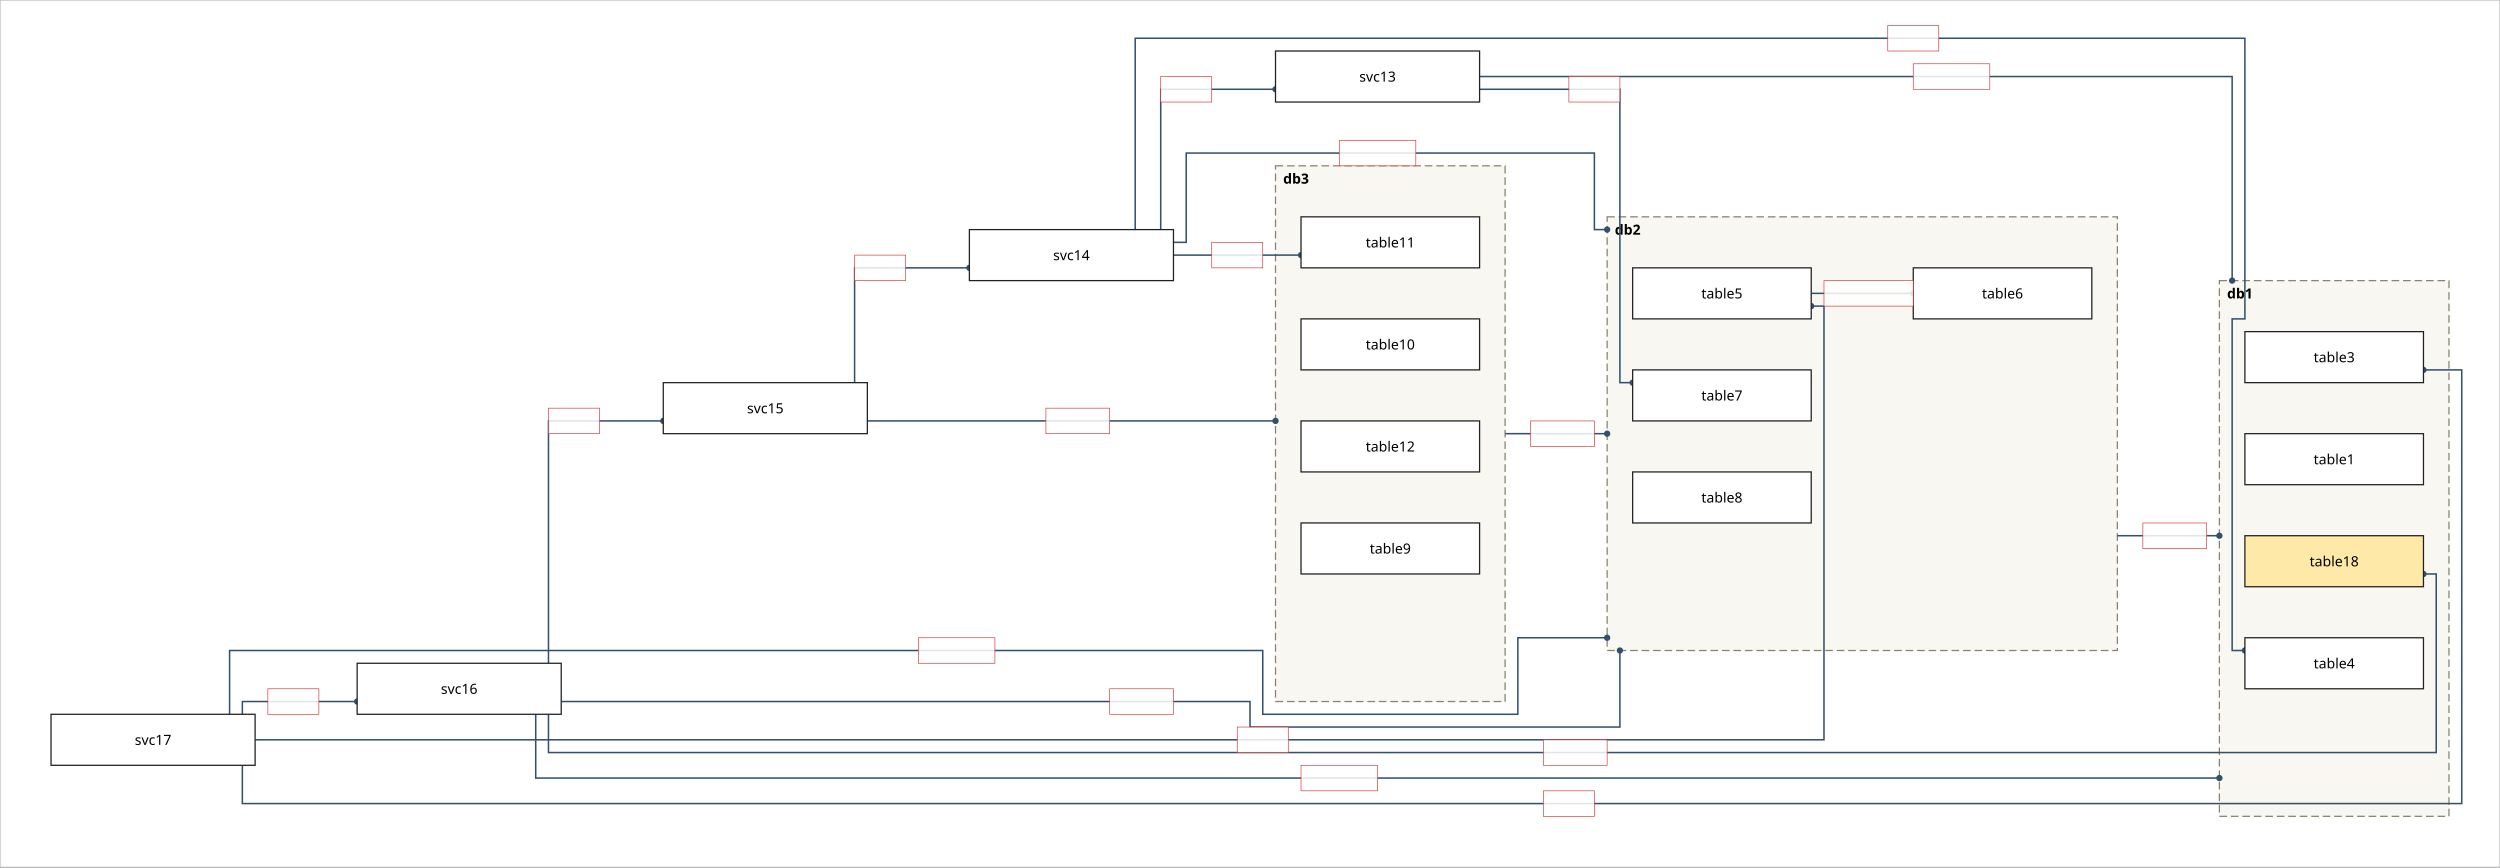
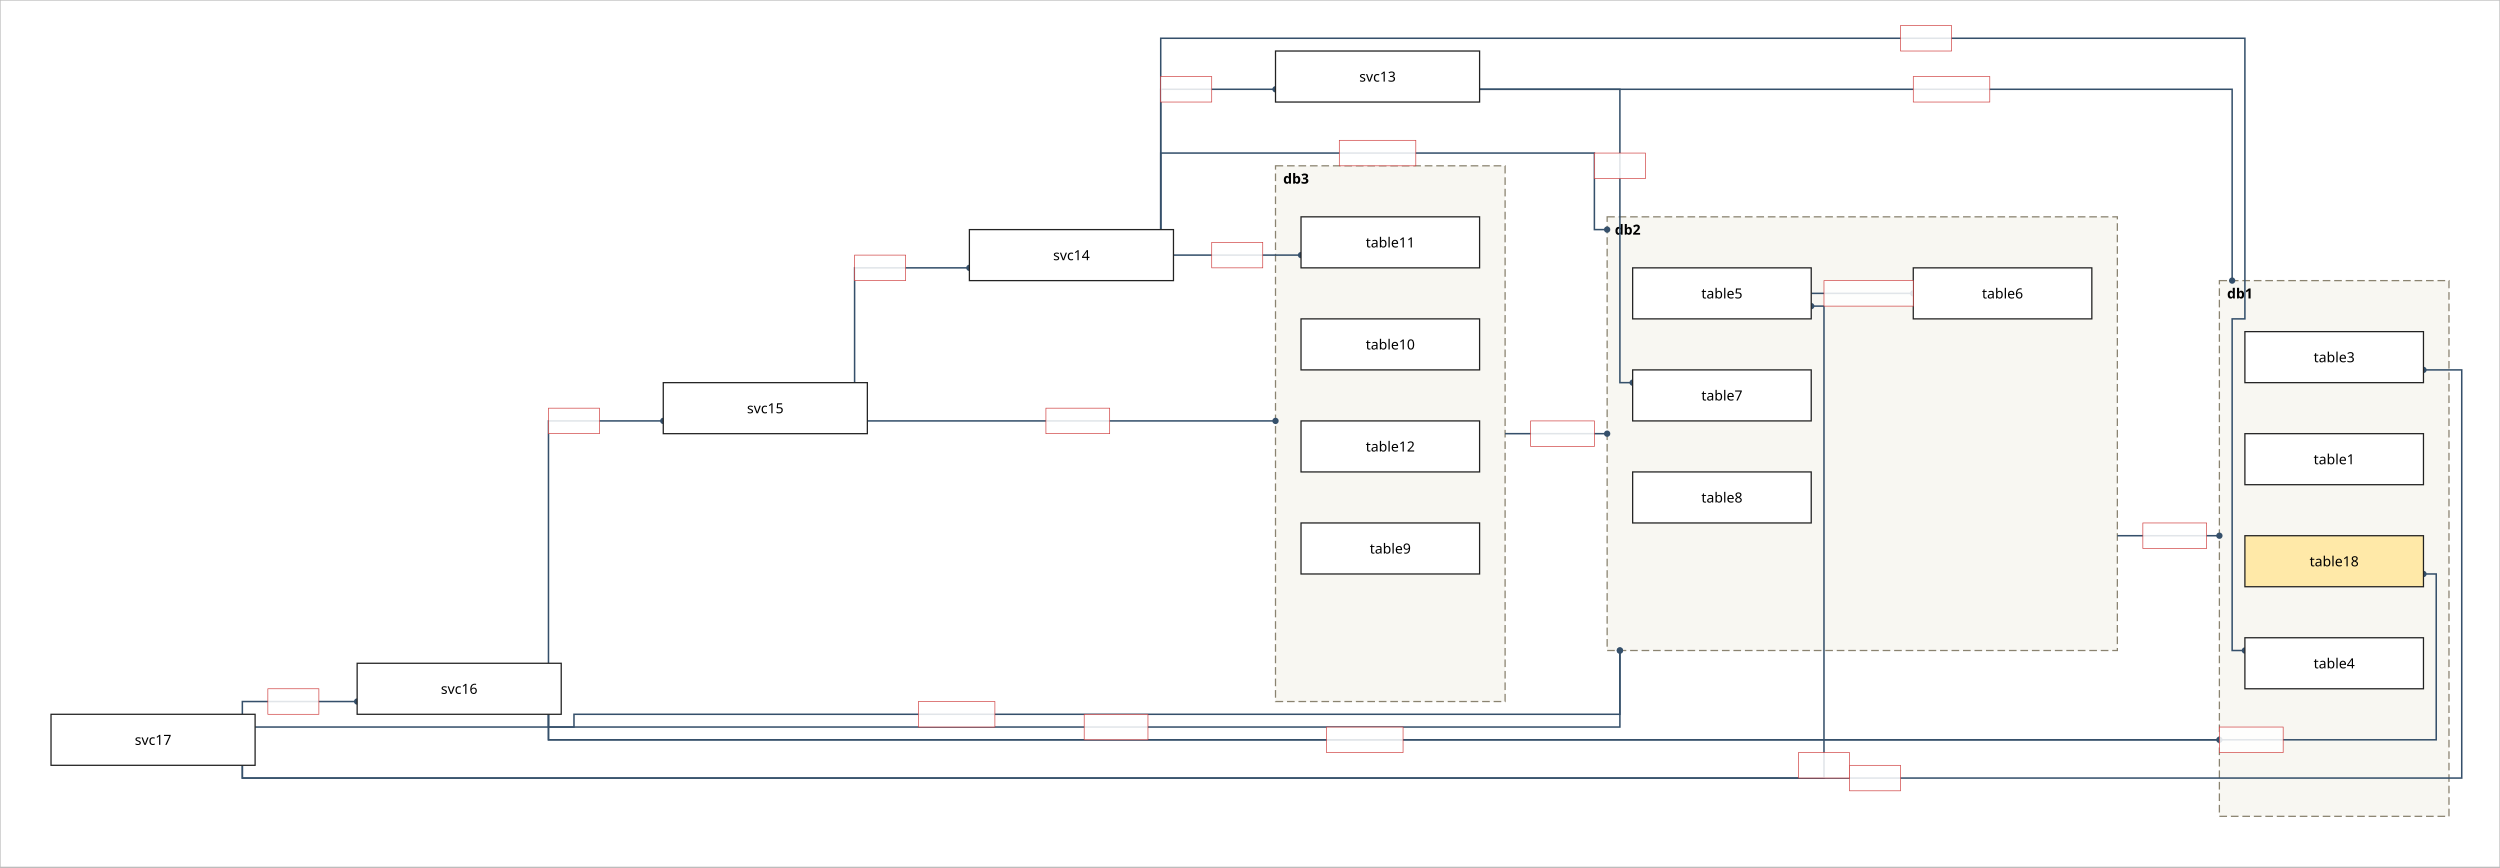
<svg xmlns="http://www.w3.org/2000/svg" width="1960" height="680" viewBox="0 0 1960 680" font-family="sans-serif" font-size="11">
  <rect width="100%" height="100%" fill="#fff" stroke="#bbb" />
  <rect x="1740" y="220" width="180" height="420" fill="#f3f1ea" fill-opacity="0.6" stroke="#8a8370" stroke-dasharray="6 3" />
  <text x="1746" y="234" font-weight="bold">db1</text>
  <rect x="1260" y="170" width="400" height="340" fill="#f3f1ea" fill-opacity="0.6" stroke="#8a8370" stroke-dasharray="6 3" />
  <text x="1266" y="184" font-weight="bold">db2</text>
  <rect x="1000" y="130" width="180" height="420" fill="#f3f1ea" fill-opacity="0.6" stroke="#8a8370" stroke-dasharray="6 3" />
  <text x="1006" y="144" font-weight="bold">db3</text>
  <polyline points="1420,230 1500,230" fill="none" stroke="#35506b" stroke-width="1.2" />
  <circle cx="1500" cy="230" r="2.5" fill="#35506b" />
  <polyline points="1660,420 1740,420" fill="none" stroke="#35506b" stroke-width="1.2" />
  <circle cx="1740" cy="420" r="2.5" fill="#35506b" />
  <polyline points="1180,340 1260,340" fill="none" stroke="#35506b" stroke-width="1.2" />
  <circle cx="1260" cy="340" r="2.5" fill="#35506b" />
-   <polyline points="1160,60 1750,60 1750,220" fill="none" stroke="#35506b" stroke-width="1.2" />
+   <polyline points="1160,70 1750,70 1750,220" fill="none" stroke="#35506b" stroke-width="1.2" />
  <circle cx="1750" cy="220" r="2.5" fill="#35506b" />
  <polyline points="1160,70 1270,70 1270,300 1280,300" fill="none" stroke="#35506b" stroke-width="1.2" />
  <circle cx="1280" cy="300" r="2.5" fill="#35506b" />
-   <polyline points="890,180 890,30 1760,30 1760,250 1750,250 1750,510 1760,510" fill="none" stroke="#35506b" stroke-width="1.2" />
+   <polyline points="910,180 910,30 1760,30 1760,250 1750,250 1750,510 1760,510" fill="none" stroke="#35506b" stroke-width="1.2" />
  <circle cx="1760" cy="510" r="2.5" fill="#35506b" />
-   <polyline points="920,190 930,190 930,120 1250,120 1250,180 1260,180" fill="none" stroke="#35506b" stroke-width="1.2" />
+   <polyline points="910,180 910,120 1250,120 1250,180 1260,180" fill="none" stroke="#35506b" stroke-width="1.2" />
  <circle cx="1260" cy="180" r="2.5" fill="#35506b" />
  <polyline points="920,200 1020,200" fill="none" stroke="#35506b" stroke-width="1.2" />
  <circle cx="1020" cy="200" r="2.5" fill="#35506b" />
  <polyline points="910,180 910,70 1000,70" fill="none" stroke="#35506b" stroke-width="1.2" />
  <circle cx="1000" cy="70" r="2.5" fill="#35506b" />
  <polyline points="680,330 1000,330" fill="none" stroke="#35506b" stroke-width="1.2" />
  <circle cx="1000" cy="330" r="2.5" fill="#35506b" />
  <polyline points="670,300 670,210 760,210" fill="none" stroke="#35506b" stroke-width="1.2" />
  <circle cx="760" cy="210" r="2.5" fill="#35506b" />
-   <polyline points="420,560 420,610 1740,610" fill="none" stroke="#35506b" stroke-width="1.2" />
-   <circle cx="1740" cy="610" r="2.5" fill="#35506b" />
-   <polyline points="430,560 430,590 1910,590 1910,450 1900,450" fill="none" stroke="#35506b" stroke-width="1.2" />
+   <polyline points="430,560 430,580 1740,580" fill="none" stroke="#35506b" stroke-width="1.2" />
+   <circle cx="1740" cy="580" r="2.5" fill="#35506b" />
+   <polyline points="430,560 430,580 1910,580 1910,450 1900,450" fill="none" stroke="#35506b" stroke-width="1.2" />
  <circle cx="1900" cy="450" r="2.5" fill="#35506b" />
-   <polyline points="440,550 980,550 980,570 1270,570 1270,510" fill="none" stroke="#35506b" stroke-width="1.2" />
+   <polyline points="430,560 430,570 1270,570 1270,510" fill="none" stroke="#35506b" stroke-width="1.2" />
  <circle cx="1270" cy="510" r="2.5" fill="#35506b" />
  <polyline points="430,520 430,330 520,330" fill="none" stroke="#35506b" stroke-width="1.2" />
  <circle cx="520" cy="330" r="2.5" fill="#35506b" />
-   <polyline points="190,600 190,630 1930,630 1930,290 1900,290" fill="none" stroke="#35506b" stroke-width="1.2" />
+   <polyline points="190,600 190,610 1930,610 1930,290 1900,290" fill="none" stroke="#35506b" stroke-width="1.2" />
  <circle cx="1900" cy="290" r="2.5" fill="#35506b" />
-   <polyline points="180,560 180,510 990,510 990,560 1190,560 1190,500 1260,500" fill="none" stroke="#35506b" stroke-width="1.2" />
-   <circle cx="1260" cy="500" r="2.5" fill="#35506b" />
-   <polyline points="200,580 1430,580 1430,240 1420,240" fill="none" stroke="#35506b" stroke-width="1.2" />
+   <polyline points="200,570 450,570 450,560 1270,560 1270,510" fill="none" stroke="#35506b" stroke-width="1.2" />
+   <circle cx="1270" cy="510" r="2.5" fill="#35506b" />
+   <polyline points="190,600 190,610 1430,610 1430,240 1420,240" fill="none" stroke="#35506b" stroke-width="1.2" />
  <circle cx="1420" cy="240" r="2.5" fill="#35506b" />
  <polyline points="190,560 190,550 280,550" fill="none" stroke="#35506b" stroke-width="1.2" />
  <circle cx="280" cy="550" r="2.5" fill="#35506b" />
  <rect x="1760" y="340" width="140" height="40" fill="#fff" stroke="#222" />
  <text x="1830" y="364" text-anchor="middle">table1</text>
  <rect x="1760" y="420" width="140" height="40" fill="#ffe9a8" stroke="#222" />
  <text x="1830" y="444" text-anchor="middle">table18</text>
  <rect x="1760" y="260" width="140" height="40" fill="#fff" stroke="#222" />
  <text x="1830" y="284" text-anchor="middle">table3</text>
  <rect x="1760" y="500" width="140" height="40" fill="#fff" stroke="#222" />
  <text x="1830" y="524" text-anchor="middle">table4</text>
  <rect x="1280" y="210" width="140" height="40" fill="#fff" stroke="#222" />
  <text x="1350" y="234" text-anchor="middle">table5</text>
  <rect x="1500" y="210" width="140" height="40" fill="#fff" stroke="#222" />
  <text x="1570" y="234" text-anchor="middle">table6</text>
  <rect x="1280" y="290" width="140" height="40" fill="#fff" stroke="#222" />
  <text x="1350" y="314" text-anchor="middle">table7</text>
  <rect x="1280" y="370" width="140" height="40" fill="#fff" stroke="#222" />
  <text x="1350" y="394" text-anchor="middle">table8</text>
  <rect x="1020" y="250" width="140" height="40" fill="#fff" stroke="#222" />
  <text x="1090" y="274" text-anchor="middle">table10</text>
  <rect x="1020" y="170" width="140" height="40" fill="#fff" stroke="#222" />
  <text x="1090" y="194" text-anchor="middle">table11</text>
  <rect x="1020" y="330" width="140" height="40" fill="#fff" stroke="#222" />
  <text x="1090" y="354" text-anchor="middle">table12</text>
  <rect x="1020" y="410" width="140" height="40" fill="#fff" stroke="#222" />
  <text x="1090" y="434" text-anchor="middle">table9</text>
  <rect x="1000" y="40" width="160" height="40" fill="#fff" stroke="#222" />
  <text x="1080" y="64" text-anchor="middle">svc13</text>
  <rect x="760" y="180" width="160" height="40" fill="#fff" stroke="#222" />
  <text x="840" y="204" text-anchor="middle">svc14</text>
  <rect x="520" y="300" width="160" height="40" fill="#fff" stroke="#222" />
  <text x="600" y="324" text-anchor="middle">svc15</text>
  <rect x="280" y="520" width="160" height="40" fill="#fff" stroke="#222" />
  <text x="360" y="544" text-anchor="middle">svc16</text>
  <rect x="40" y="560" width="160" height="40" fill="#fff" stroke="#222" />
  <text x="120" y="584" text-anchor="middle">svc17</text>
  <rect x="1430" y="220" width="70" height="20" fill="#fff" fill-opacity="0.85" stroke="#c33" stroke-width="0.5" />
  <rect x="1680" y="410" width="50" height="20" fill="#fff" fill-opacity="0.85" stroke="#c33" stroke-width="0.5" />
  <rect x="1200" y="330" width="50" height="20" fill="#fff" fill-opacity="0.85" stroke="#c33" stroke-width="0.5" />
-   <rect x="1500" y="50" width="60" height="20" fill="#fff" fill-opacity="0.85" stroke="#c33" stroke-width="0.5" />
-   <rect x="1230" y="60" width="40" height="20" fill="#fff" fill-opacity="0.85" stroke="#c33" stroke-width="0.5" />
-   <rect x="1480" y="20" width="40" height="20" fill="#fff" fill-opacity="0.85" stroke="#c33" stroke-width="0.5" />
+   <rect x="1500" y="60" width="60" height="20" fill="#fff" fill-opacity="0.85" stroke="#c33" stroke-width="0.5" />
+   <rect x="1250" y="120" width="40" height="20" fill="#fff" fill-opacity="0.85" stroke="#c33" stroke-width="0.5" />
+   <rect x="1490" y="20" width="40" height="20" fill="#fff" fill-opacity="0.85" stroke="#c33" stroke-width="0.5" />
  <rect x="1050" y="110" width="60" height="20" fill="#fff" fill-opacity="0.85" stroke="#c33" stroke-width="0.5" />
  <rect x="950" y="190" width="40" height="20" fill="#fff" fill-opacity="0.85" stroke="#c33" stroke-width="0.5" />
  <rect x="910" y="60" width="40" height="20" fill="#fff" fill-opacity="0.85" stroke="#c33" stroke-width="0.5" />
  <rect x="820" y="320" width="50" height="20" fill="#fff" fill-opacity="0.85" stroke="#c33" stroke-width="0.5" />
  <rect x="670" y="200" width="40" height="20" fill="#fff" fill-opacity="0.85" stroke="#c33" stroke-width="0.5" />
-   <rect x="1020" y="600" width="60" height="20" fill="#fff" fill-opacity="0.85" stroke="#c33" stroke-width="0.5" />
-   <rect x="1210" y="580" width="50" height="20" fill="#fff" fill-opacity="0.85" stroke="#c33" stroke-width="0.5" />
-   <rect x="870" y="540" width="50" height="20" fill="#fff" fill-opacity="0.85" stroke="#c33" stroke-width="0.5" />
+   <rect x="1040" y="570" width="60" height="20" fill="#fff" fill-opacity="0.85" stroke="#c33" stroke-width="0.5" />
+   <rect x="1740" y="570" width="50" height="20" fill="#fff" fill-opacity="0.85" stroke="#c33" stroke-width="0.5" />
+   <rect x="850" y="560" width="50" height="20" fill="#fff" fill-opacity="0.85" stroke="#c33" stroke-width="0.5" />
  <rect x="430" y="320" width="40" height="20" fill="#fff" fill-opacity="0.85" stroke="#c33" stroke-width="0.5" />
-   <rect x="1210" y="620" width="40" height="20" fill="#fff" fill-opacity="0.85" stroke="#c33" stroke-width="0.5" />
-   <rect x="720" y="500" width="60" height="20" fill="#fff" fill-opacity="0.85" stroke="#c33" stroke-width="0.5" />
-   <rect x="970" y="570" width="40" height="20" fill="#fff" fill-opacity="0.85" stroke="#c33" stroke-width="0.5" />
+   <rect x="1450" y="600" width="40" height="20" fill="#fff" fill-opacity="0.85" stroke="#c33" stroke-width="0.5" />
+   <rect x="720" y="550" width="60" height="20" fill="#fff" fill-opacity="0.85" stroke="#c33" stroke-width="0.5" />
+   <rect x="1410" y="590" width="40" height="20" fill="#fff" fill-opacity="0.85" stroke="#c33" stroke-width="0.5" />
  <rect x="210" y="540" width="40" height="20" fill="#fff" fill-opacity="0.85" stroke="#c33" stroke-width="0.5" />
</svg>
